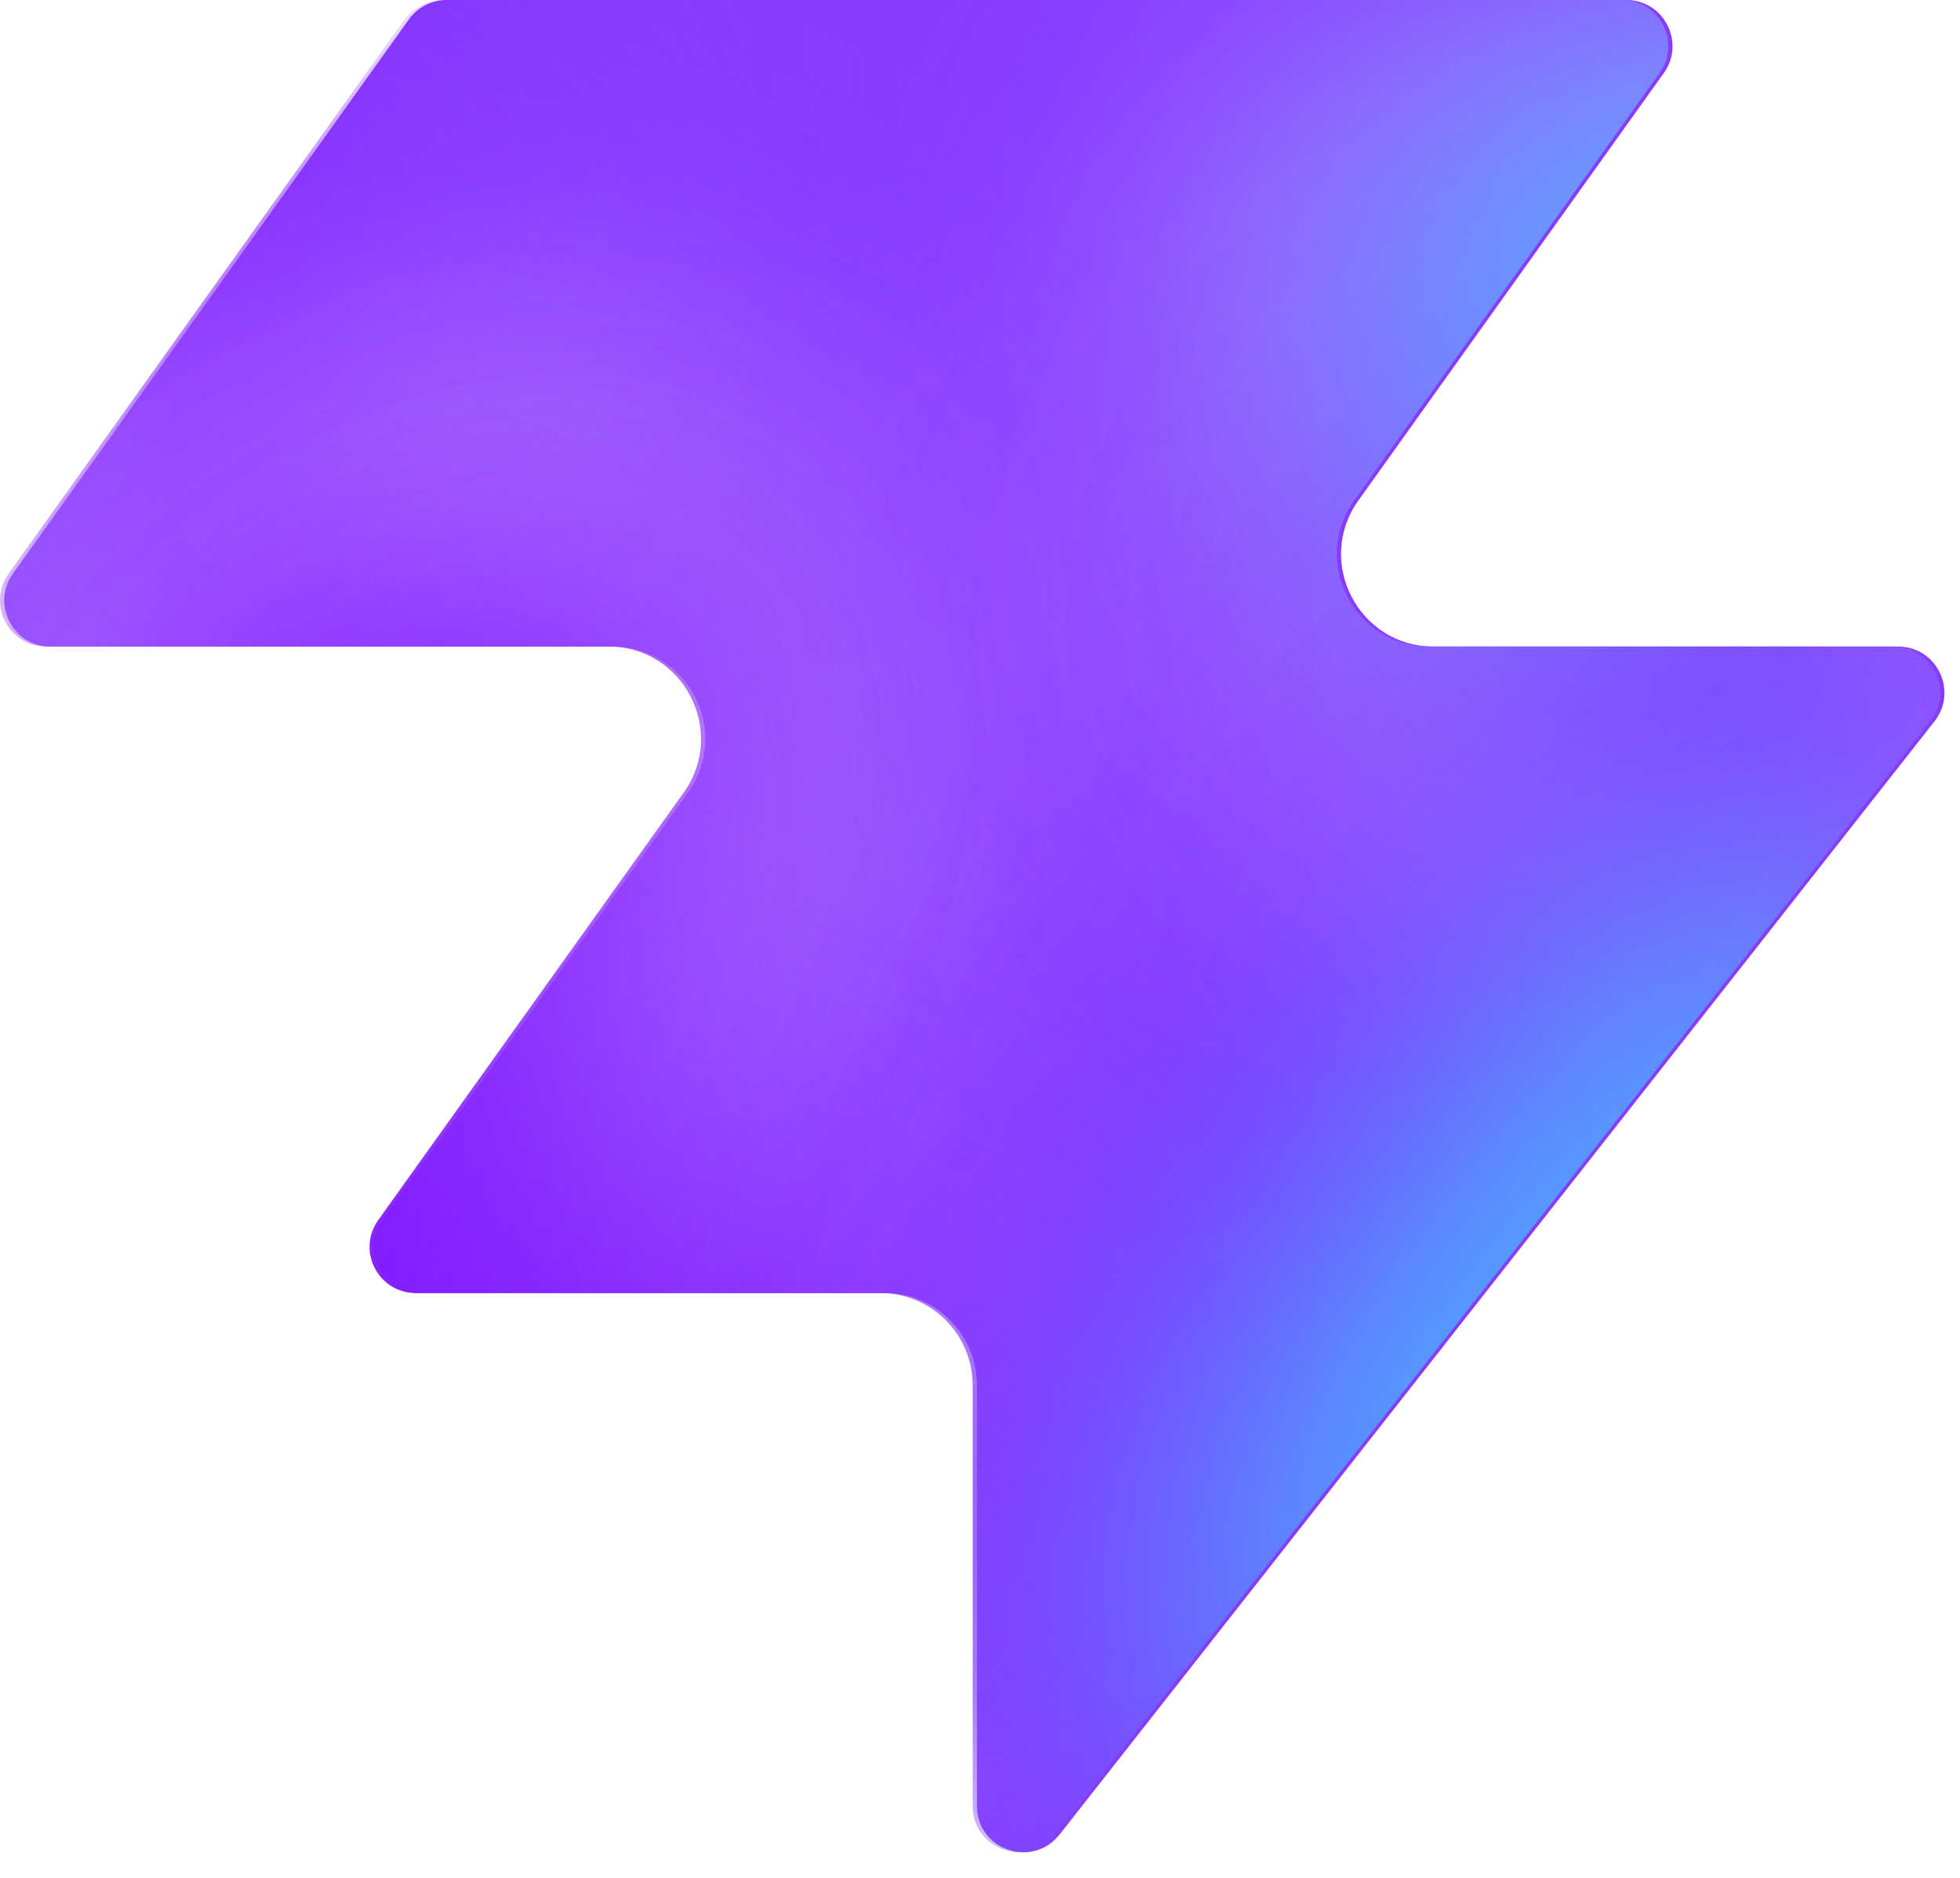
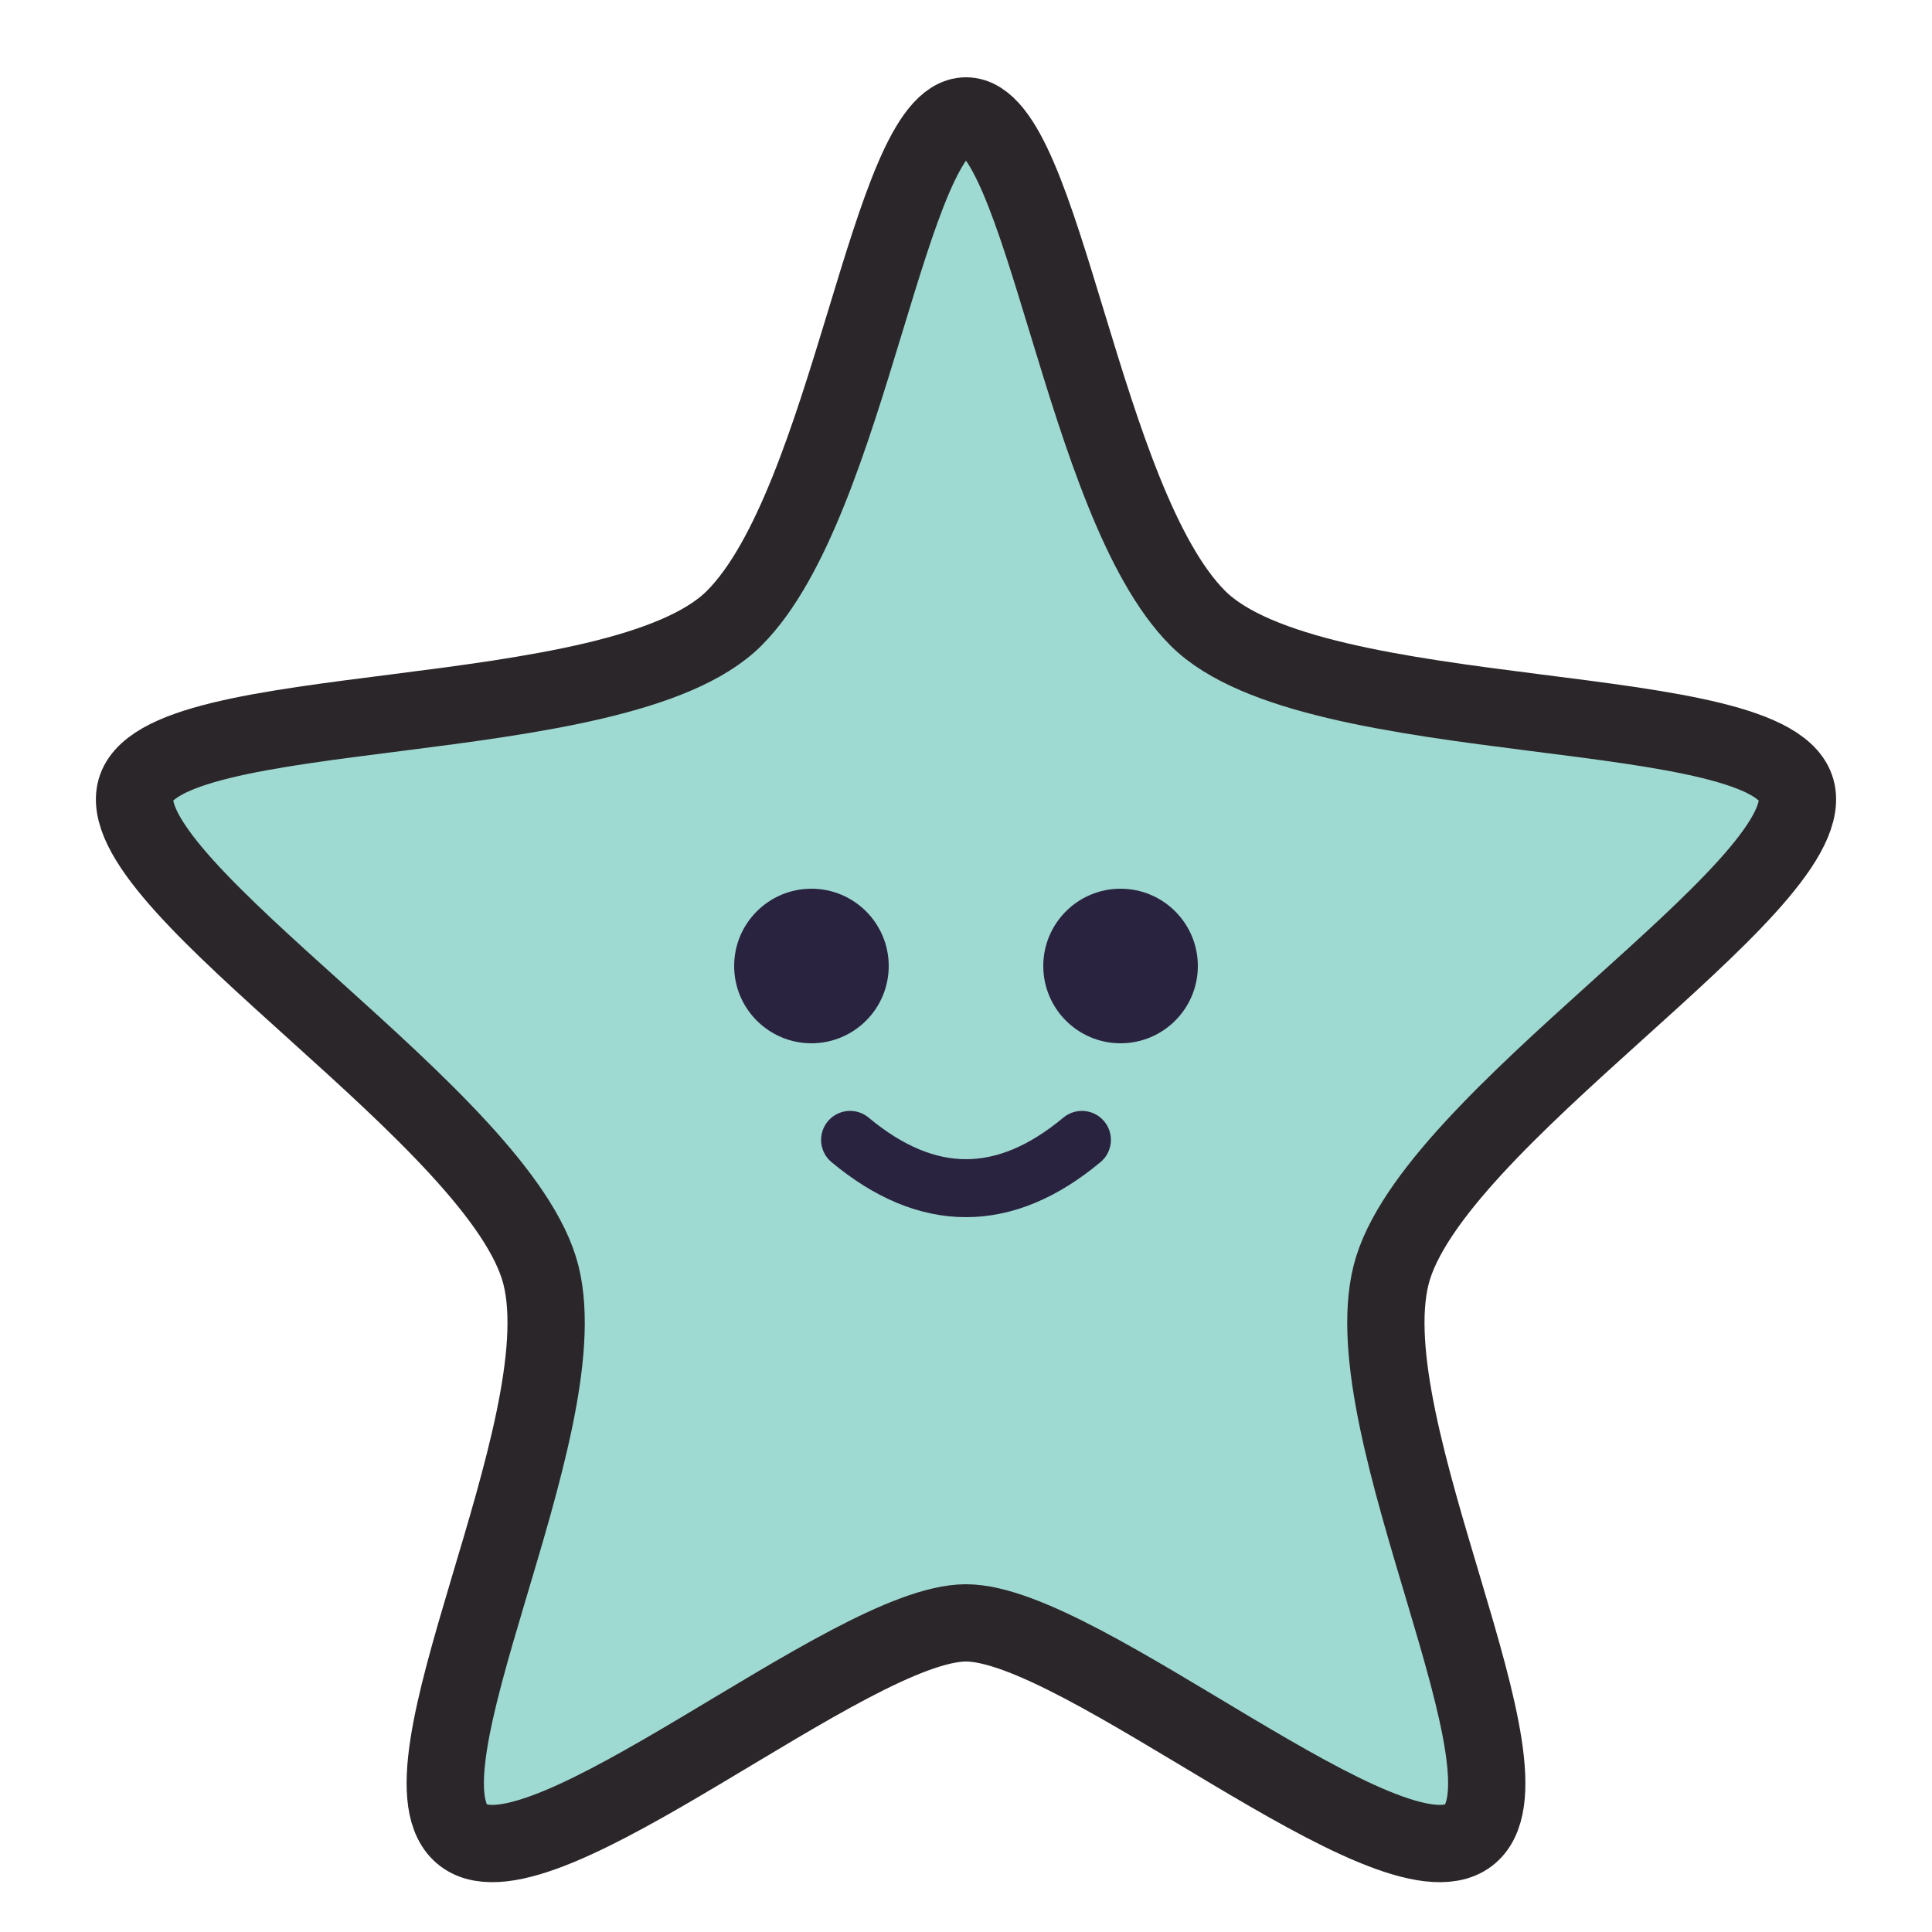
- <svg xmlns="http://www.w3.org/2000/svg" width="48" height="46" fill="none" viewBox="0 0 48 46">
-   <path fill="#863bff" d="M25.946 44.938c-.664.845-2.021.375-2.021-.698V33.937a2.26 2.26 0 0 0-2.262-2.262H10.287c-.92 0-1.456-1.04-.92-1.788l7.48-10.471c1.07-1.497 0-3.578-1.842-3.578H1.237c-.92 0-1.456-1.04-.92-1.788L10.013.474c.214-.297.556-.474.92-.474h28.894c.92 0 1.456 1.04.92 1.788l-7.48 10.471c-1.07 1.498 0 3.579 1.842 3.579h11.377c.943 0 1.473 1.088.89 1.83L25.947 44.94z" style="fill:#863bff;fill:color(display-p3 .525 .23 1);fill-opacity:1" />
-   <mask id="a" width="48" height="46" x="0" y="0" maskUnits="userSpaceOnUse" style="mask-type:alpha">
-     <path fill="#000" d="M25.842 44.938c-.664.844-2.021.375-2.021-.698V33.937a2.26 2.26 0 0 0-2.262-2.262H10.183c-.92 0-1.456-1.04-.92-1.788l7.48-10.471c1.07-1.498 0-3.579-1.842-3.579H1.133c-.92 0-1.456-1.04-.92-1.787L9.91.473c.214-.297.556-.474.92-.474h28.894c.92 0 1.456 1.04.92 1.788l-7.48 10.471c-1.07 1.498 0 3.578 1.842 3.578h11.377c.943 0 1.473 1.088.89 1.832L25.843 44.94z" style="fill:#000;fill-opacity:1" />
-   </mask>
-   <g mask="url(#a)">
-     <g filter="url(#b)">
-       <ellipse cx="5.508" cy="14.704" fill="#ede6ff" rx="5.508" ry="14.704" style="fill:#ede6ff;fill:color(display-p3 .927 .903 1);fill-opacity:1" transform="matrix(.00324 1 1 -.00324 -4.47 31.516)" />
-     </g>
-     <g filter="url(#c)">
-       <ellipse cx="10.399" cy="29.851" fill="#ede6ff" rx="10.399" ry="29.851" style="fill:#ede6ff;fill:color(display-p3 .927 .903 1);fill-opacity:1" transform="matrix(.00324 1 1 -.00324 -39.328 7.883)" />
-     </g>
-     <g filter="url(#d)">
-       <ellipse cx="5.508" cy="30.487" fill="#7e14ff" rx="5.508" ry="30.487" style="fill:#7e14ff;fill:color(display-p3 .492 .077 1);fill-opacity:1" transform="rotate(89.814 -25.913 -14.639)scale(1 -1)" />
-     </g>
-     <g filter="url(#e)">
-       <ellipse cx="5.508" cy="30.599" fill="#7e14ff" rx="5.508" ry="30.599" style="fill:#7e14ff;fill:color(display-p3 .492 .077 1);fill-opacity:1" transform="rotate(89.814 -32.644 -3.334)scale(1 -1)" />
-     </g>
-     <g filter="url(#f)">
-       <ellipse cx="5.508" cy="30.599" fill="#7e14ff" rx="5.508" ry="30.599" style="fill:#7e14ff;fill:color(display-p3 .492 .077 1);fill-opacity:1" transform="matrix(.00324 1 1 -.00324 -34.34 30.47)" />
-     </g>
-     <g filter="url(#g)">
-       <ellipse cx="14.072" cy="22.078" fill="#ede6ff" rx="14.072" ry="22.078" style="fill:#ede6ff;fill:color(display-p3 .927 .903 1);fill-opacity:1" transform="rotate(93.35 24.506 48.493)scale(-1 1)" />
-     </g>
-     <g filter="url(#h)">
-       <ellipse cx="3.47" cy="21.501" fill="#7e14ff" rx="3.47" ry="21.501" style="fill:#7e14ff;fill:color(display-p3 .492 .077 1);fill-opacity:1" transform="rotate(89.009 28.708 47.59)scale(-1 1)" />
-     </g>
-     <g filter="url(#i)">
-       <ellipse cx="3.47" cy="21.501" fill="#7e14ff" rx="3.47" ry="21.501" style="fill:#7e14ff;fill:color(display-p3 .492 .077 1);fill-opacity:1" transform="rotate(89.009 28.708 47.59)scale(-1 1)" />
-     </g>
-     <g filter="url(#j)">
-       <ellipse cx=".387" cy="8.972" fill="#7e14ff" rx="4.407" ry="29.108" style="fill:#7e14ff;fill:color(display-p3 .492 .077 1);fill-opacity:1" transform="rotate(39.51 .387 8.972)" />
-     </g>
-     <g filter="url(#k)">
-       <ellipse cx="47.523" cy="-6.092" fill="#7e14ff" rx="4.407" ry="29.108" style="fill:#7e14ff;fill:color(display-p3 .492 .077 1);fill-opacity:1" transform="rotate(37.892 47.523 -6.092)" />
-     </g>
-     <g filter="url(#l)">
-       <ellipse cx="41.412" cy="6.333" fill="#47bfff" rx="5.971" ry="9.665" style="fill:#47bfff;fill:color(display-p3 .28 .748 1);fill-opacity:1" transform="rotate(37.892 41.412 6.333)" />
-     </g>
-     <g filter="url(#m)">
-       <ellipse cx="-1.879" cy="38.332" fill="#7e14ff" rx="4.407" ry="29.108" style="fill:#7e14ff;fill:color(display-p3 .492 .077 1);fill-opacity:1" transform="rotate(37.892 -1.88 38.332)" />
-     </g>
-     <g filter="url(#n)">
-       <ellipse cx="-1.879" cy="38.332" fill="#7e14ff" rx="4.407" ry="29.108" style="fill:#7e14ff;fill:color(display-p3 .492 .077 1);fill-opacity:1" transform="rotate(37.892 -1.88 38.332)" />
-     </g>
-     <g filter="url(#o)">
-       <ellipse cx="35.651" cy="29.907" fill="#7e14ff" rx="4.407" ry="29.108" style="fill:#7e14ff;fill:color(display-p3 .492 .077 1);fill-opacity:1" transform="rotate(37.892 35.651 29.907)" />
-     </g>
-     <g filter="url(#p)">
-       <ellipse cx="38.418" cy="32.4" fill="#47bfff" rx="5.971" ry="15.297" style="fill:#47bfff;fill:color(display-p3 .28 .748 1);fill-opacity:1" transform="rotate(37.892 38.418 32.4)" />
-     </g>
-   </g>
-   <defs>
-     <filter id="b" width="60.045" height="41.654" x="-19.77" y="16.149" color-interpolation-filters="sRGB" filterUnits="userSpaceOnUse">
-       <feFlood flood-opacity="0" result="BackgroundImageFix" />
-       <feBlend in="SourceGraphic" in2="BackgroundImageFix" result="shape" />
-       <feGaussianBlur result="effect1_foregroundBlur_2002_17158" stdDeviation="7.659" />
-     </filter>
-     <filter id="c" width="90.34" height="51.437" x="-54.613" y="-7.533" color-interpolation-filters="sRGB" filterUnits="userSpaceOnUse">
-       <feFlood flood-opacity="0" result="BackgroundImageFix" />
-       <feBlend in="SourceGraphic" in2="BackgroundImageFix" result="shape" />
-       <feGaussianBlur result="effect1_foregroundBlur_2002_17158" stdDeviation="7.659" />
-     </filter>
-     <filter id="d" width="79.355" height="29.4" x="-49.64" y="2.03" color-interpolation-filters="sRGB" filterUnits="userSpaceOnUse">
-       <feFlood flood-opacity="0" result="BackgroundImageFix" />
-       <feBlend in="SourceGraphic" in2="BackgroundImageFix" result="shape" />
-       <feGaussianBlur result="effect1_foregroundBlur_2002_17158" stdDeviation="4.596" />
-     </filter>
-     <filter id="e" width="79.579" height="29.4" x="-45.045" y="20.029" color-interpolation-filters="sRGB" filterUnits="userSpaceOnUse">
-       <feFlood flood-opacity="0" result="BackgroundImageFix" />
-       <feBlend in="SourceGraphic" in2="BackgroundImageFix" result="shape" />
-       <feGaussianBlur result="effect1_foregroundBlur_2002_17158" stdDeviation="4.596" />
-     </filter>
-     <filter id="f" width="79.579" height="29.4" x="-43.513" y="21.178" color-interpolation-filters="sRGB" filterUnits="userSpaceOnUse">
-       <feFlood flood-opacity="0" result="BackgroundImageFix" />
-       <feBlend in="SourceGraphic" in2="BackgroundImageFix" result="shape" />
-       <feGaussianBlur result="effect1_foregroundBlur_2002_17158" stdDeviation="4.596" />
-     </filter>
-     <filter id="g" width="74.749" height="58.852" x="15.756" y="-17.901" color-interpolation-filters="sRGB" filterUnits="userSpaceOnUse">
-       <feFlood flood-opacity="0" result="BackgroundImageFix" />
-       <feBlend in="SourceGraphic" in2="BackgroundImageFix" result="shape" />
-       <feGaussianBlur result="effect1_foregroundBlur_2002_17158" stdDeviation="7.659" />
-     </filter>
-     <filter id="h" width="61.377" height="25.362" x="23.548" y="2.284" color-interpolation-filters="sRGB" filterUnits="userSpaceOnUse">
-       <feFlood flood-opacity="0" result="BackgroundImageFix" />
-       <feBlend in="SourceGraphic" in2="BackgroundImageFix" result="shape" />
-       <feGaussianBlur result="effect1_foregroundBlur_2002_17158" stdDeviation="4.596" />
-     </filter>
-     <filter id="i" width="61.377" height="25.362" x="23.548" y="2.284" color-interpolation-filters="sRGB" filterUnits="userSpaceOnUse">
-       <feFlood flood-opacity="0" result="BackgroundImageFix" />
-       <feBlend in="SourceGraphic" in2="BackgroundImageFix" result="shape" />
-       <feGaussianBlur result="effect1_foregroundBlur_2002_17158" stdDeviation="4.596" />
-     </filter>
-     <filter id="j" width="56.045" height="63.649" x="-27.636" y="-22.853" color-interpolation-filters="sRGB" filterUnits="userSpaceOnUse">
-       <feFlood flood-opacity="0" result="BackgroundImageFix" />
-       <feBlend in="SourceGraphic" in2="BackgroundImageFix" result="shape" />
-       <feGaussianBlur result="effect1_foregroundBlur_2002_17158" stdDeviation="4.596" />
-     </filter>
-     <filter id="k" width="54.814" height="64.646" x="20.116" y="-38.415" color-interpolation-filters="sRGB" filterUnits="userSpaceOnUse">
-       <feFlood flood-opacity="0" result="BackgroundImageFix" />
-       <feBlend in="SourceGraphic" in2="BackgroundImageFix" result="shape" />
-       <feGaussianBlur result="effect1_foregroundBlur_2002_17158" stdDeviation="4.596" />
-     </filter>
-     <filter id="l" width="33.541" height="35.313" x="24.641" y="-11.323" color-interpolation-filters="sRGB" filterUnits="userSpaceOnUse">
-       <feFlood flood-opacity="0" result="BackgroundImageFix" />
-       <feBlend in="SourceGraphic" in2="BackgroundImageFix" result="shape" />
-       <feGaussianBlur result="effect1_foregroundBlur_2002_17158" stdDeviation="4.596" />
-     </filter>
-     <filter id="m" width="54.814" height="64.646" x="-29.286" y="6.009" color-interpolation-filters="sRGB" filterUnits="userSpaceOnUse">
-       <feFlood flood-opacity="0" result="BackgroundImageFix" />
-       <feBlend in="SourceGraphic" in2="BackgroundImageFix" result="shape" />
-       <feGaussianBlur result="effect1_foregroundBlur_2002_17158" stdDeviation="4.596" />
-     </filter>
-     <filter id="n" width="54.814" height="64.646" x="-29.286" y="6.009" color-interpolation-filters="sRGB" filterUnits="userSpaceOnUse">
-       <feFlood flood-opacity="0" result="BackgroundImageFix" />
-       <feBlend in="SourceGraphic" in2="BackgroundImageFix" result="shape" />
-       <feGaussianBlur result="effect1_foregroundBlur_2002_17158" stdDeviation="4.596" />
-     </filter>
-     <filter id="o" width="54.814" height="64.646" x="8.244" y="-2.416" color-interpolation-filters="sRGB" filterUnits="userSpaceOnUse">
-       <feFlood flood-opacity="0" result="BackgroundImageFix" />
-       <feBlend in="SourceGraphic" in2="BackgroundImageFix" result="shape" />
-       <feGaussianBlur result="effect1_foregroundBlur_2002_17158" stdDeviation="4.596" />
-     </filter>
-     <filter id="p" width="39.409" height="43.623" x="18.713" y="10.588" color-interpolation-filters="sRGB" filterUnits="userSpaceOnUse">
-       <feFlood flood-opacity="0" result="BackgroundImageFix" />
-       <feBlend in="SourceGraphic" in2="BackgroundImageFix" result="shape" />
-       <feGaussianBlur result="effect1_foregroundBlur_2002_17158" stdDeviation="4.596" />
-     </filter>
-   </defs>
+ <svg xmlns="http://www.w3.org/2000/svg" viewBox="0 0 100 100">
+   <path d="M50 6 C54 6 56 26 62 32 C68 38 92 36 93 41 C94 46 74 58 72 66 C70 74 80 92 76 95 C72 98 56 84 50 84 C44 84 28 98 24 95 C20 92 30 74 28 66 C26 58 6 46 7 41 C8 36 32 38 38 32 C44 26 46 6 50 6 Z" fill="#9ED9D2" stroke="#2B2629" stroke-width="4" />
+   <circle cx="42" cy="50" r="4" fill="#2A2340" />
+   <circle cx="58" cy="50" r="4" fill="#2A2340" />
+   <path d="M44 59 Q50 64 56 59" fill="none" stroke="#2A2340" stroke-width="3" stroke-linecap="round" />
</svg>
